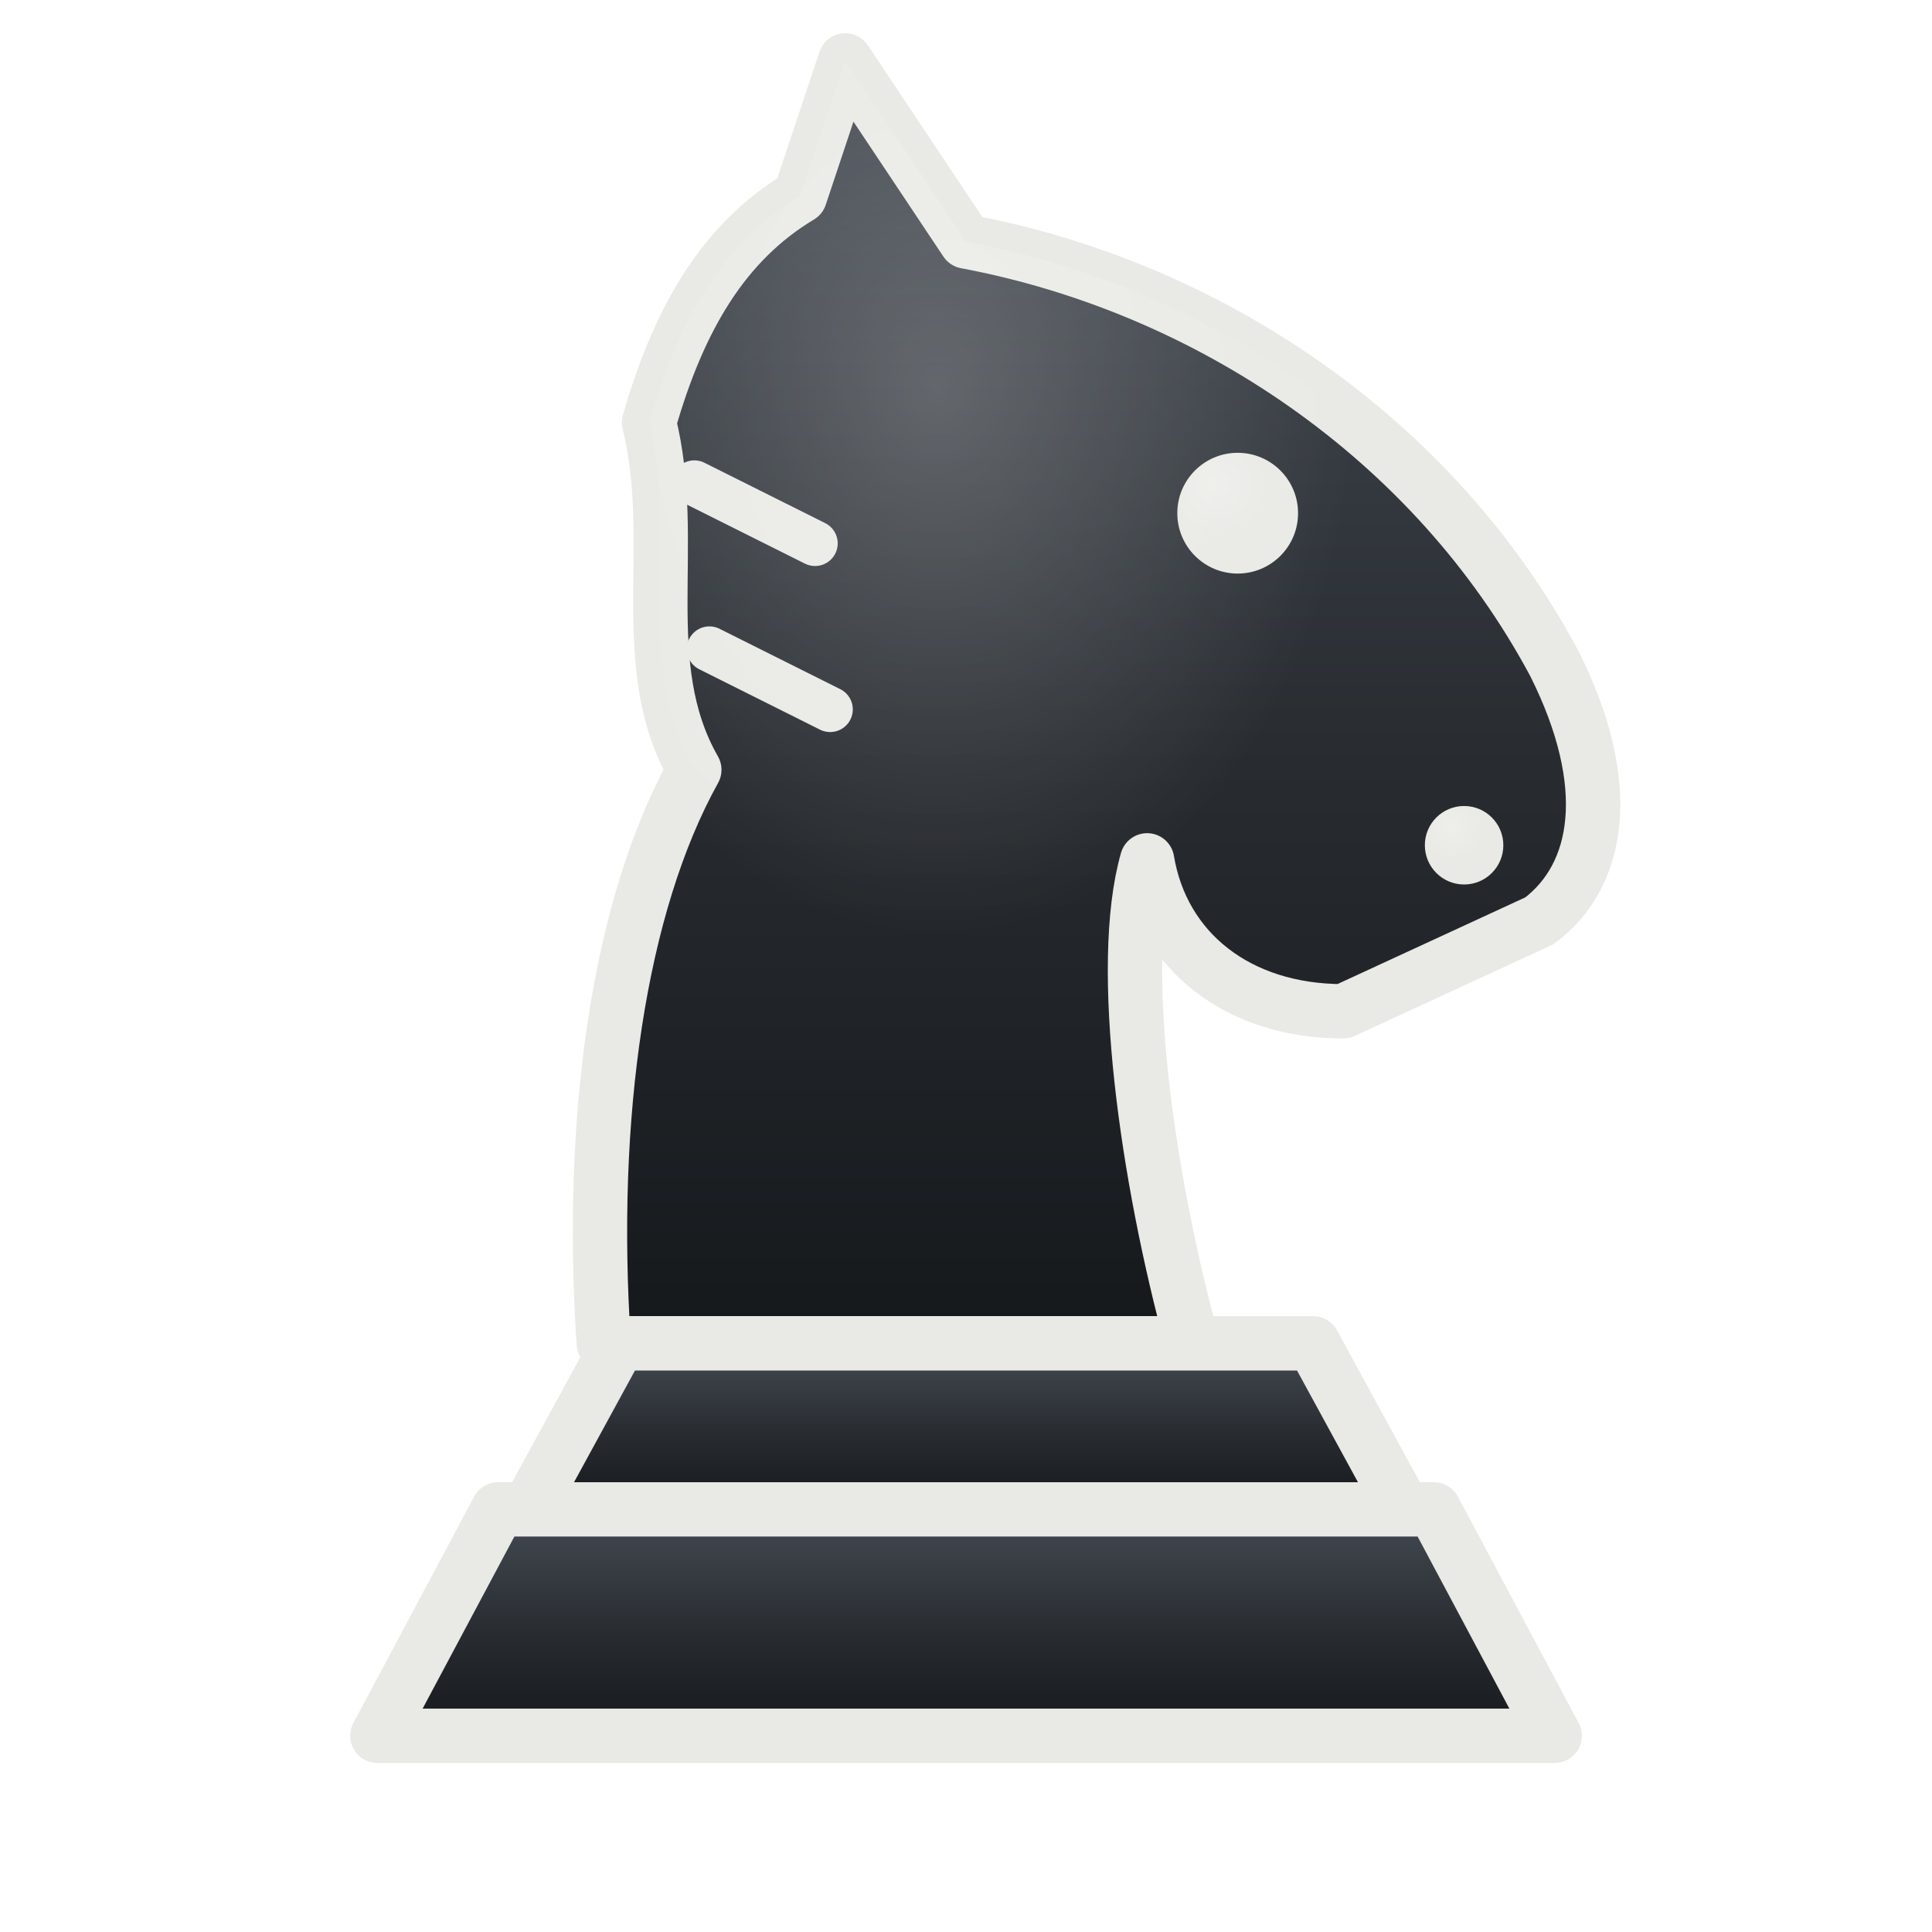
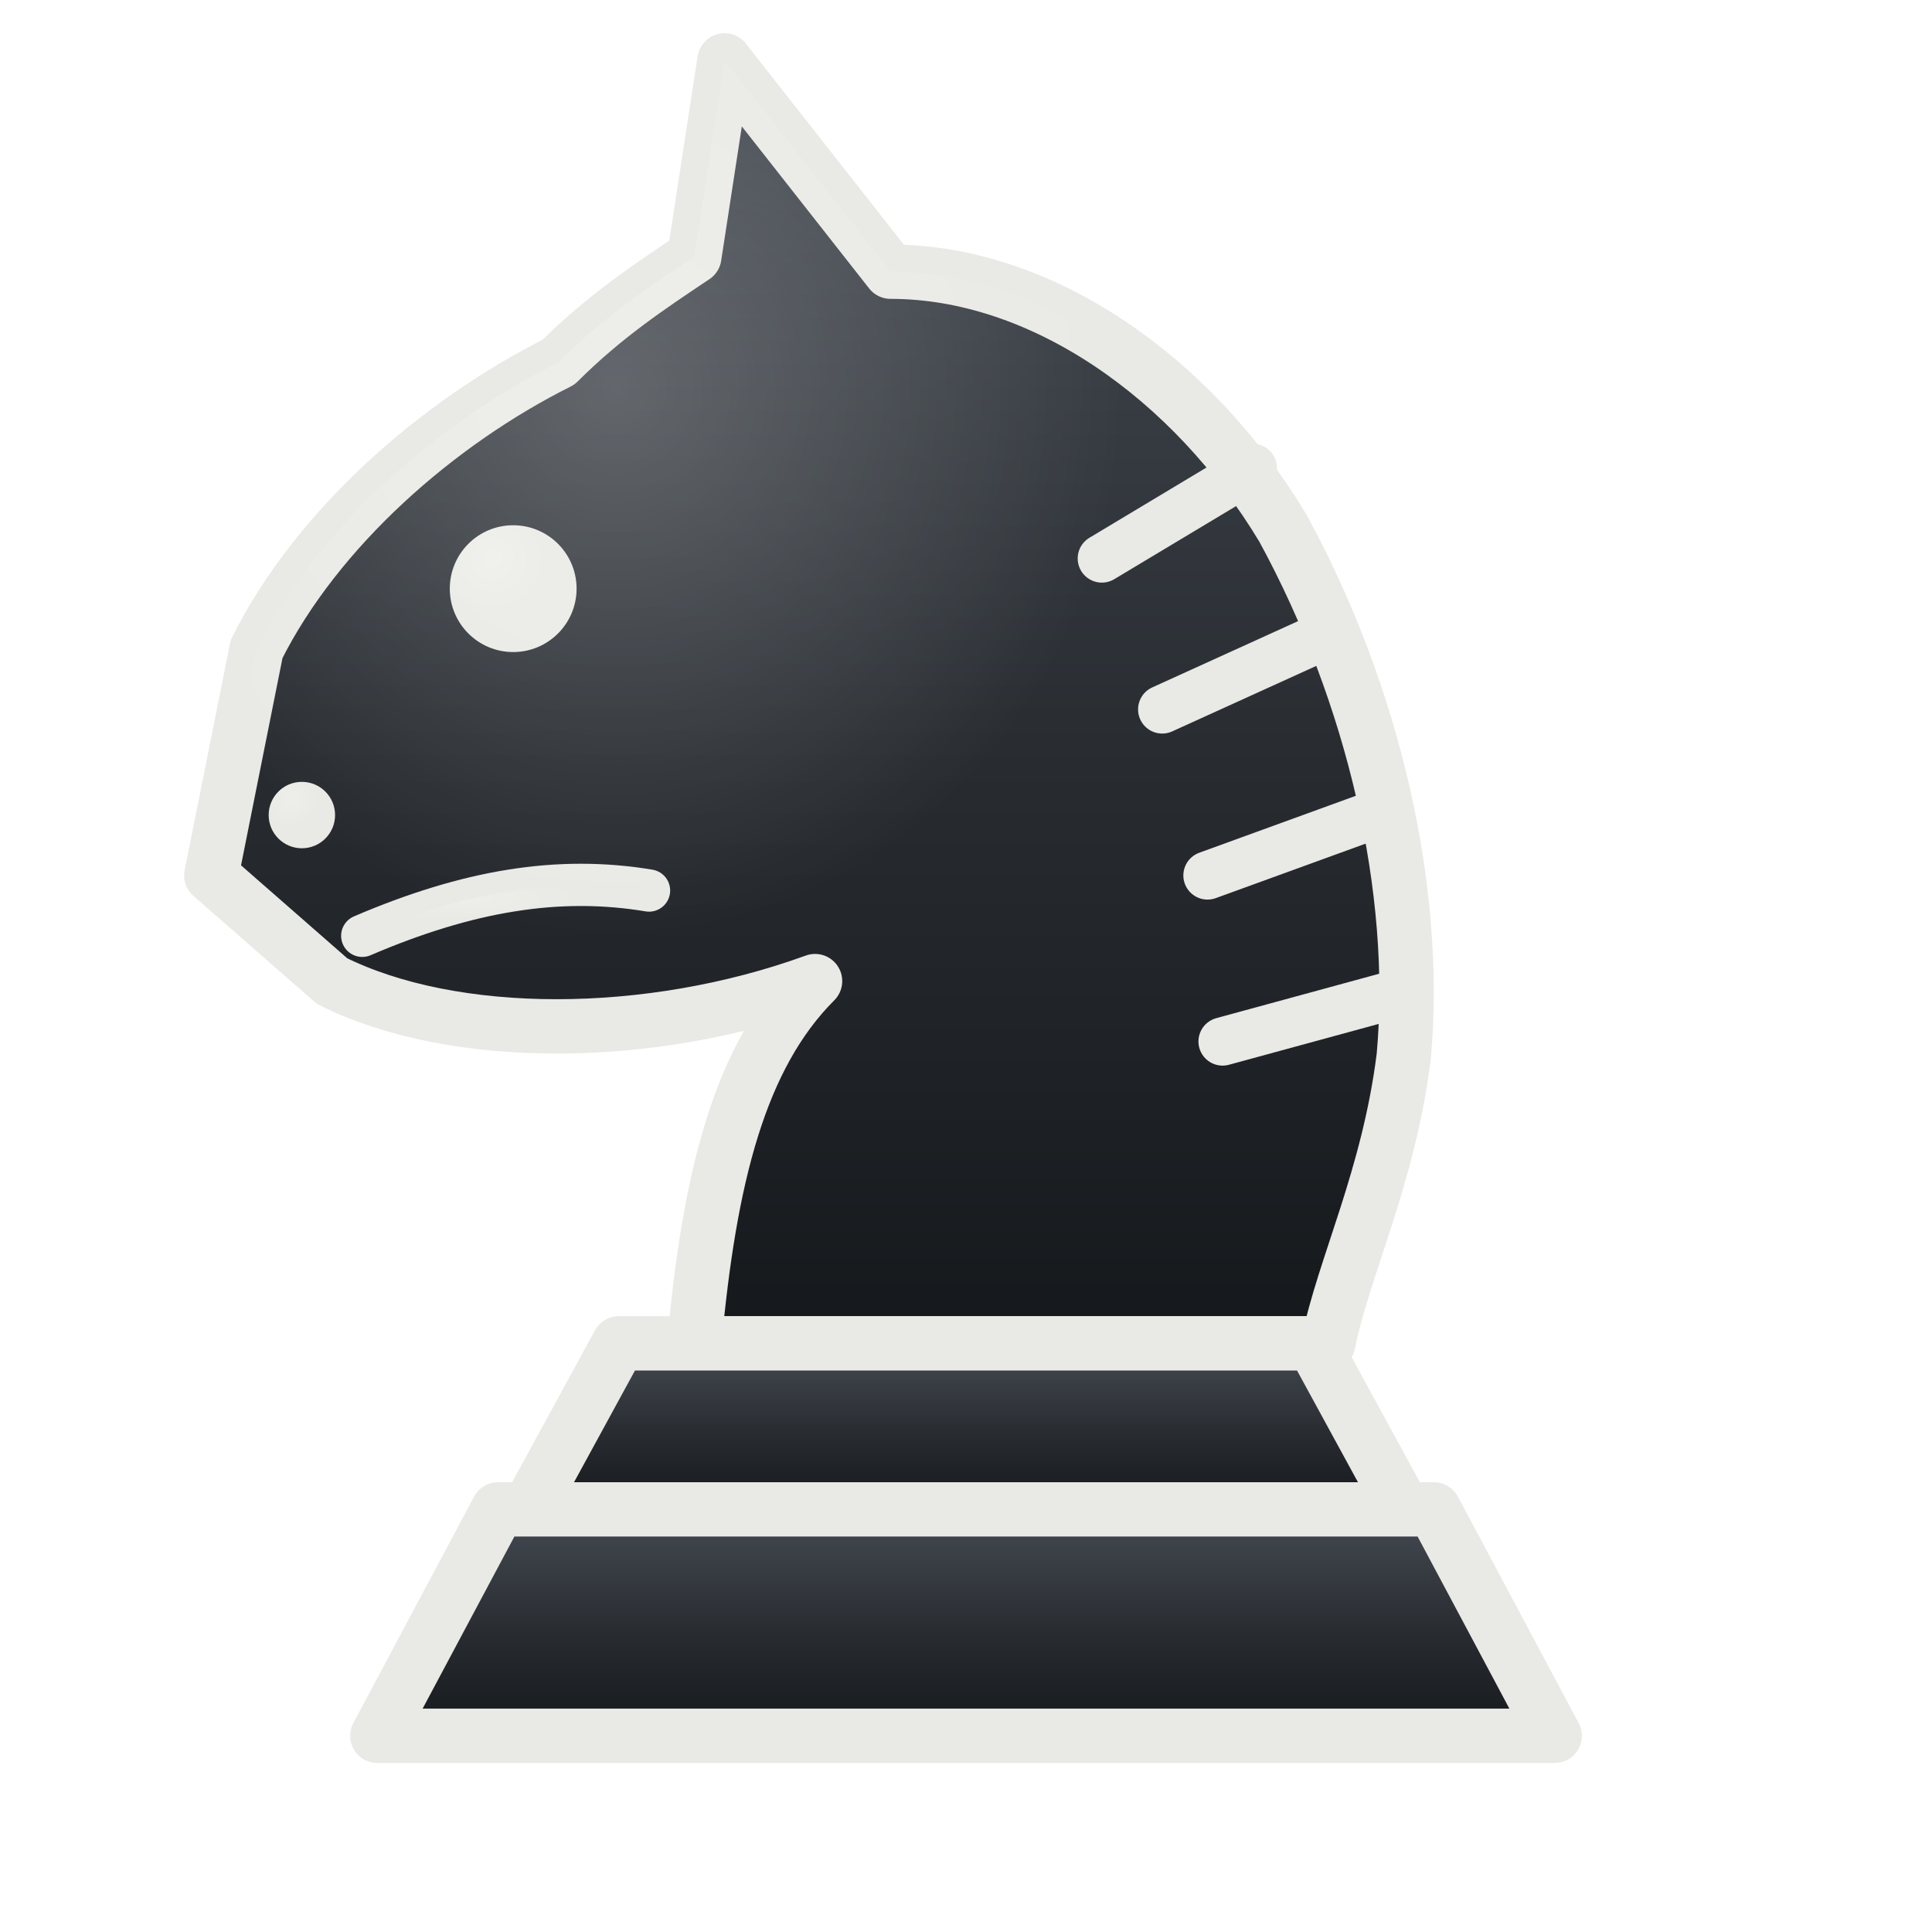
<svg xmlns="http://www.w3.org/2000/svg" width="64" height="64" viewBox="0 0 64 64">
  <defs>
    <linearGradient id="body" x1="0" y1="0" x2="0" y2="1">
      <stop offset="0" stop-color="#454B53" />
      <stop offset="0.55" stop-color="#282C31" />
      <stop offset="1" stop-color="#15181B" />
    </linearGradient>
    <radialGradient id="sheen" cx="0.34" cy="0.26" r="0.42">
      <stop offset="0" stop-color="#FFFFFF" stop-opacity="0.22" />
      <stop offset="1" stop-color="#FFFFFF" stop-opacity="0" />
    </radialGradient>
  </defs>
  <g fill="url(#body)" stroke="#E9E9E5" stroke-width="1.8" stroke-linejoin="round" stroke-linecap="round">
-     <path d="M 20 44.5 C 19.5 37 20.5 30 23 25.5 C 21 22 22.5 18 21.5 14 C 22.5 10.5 24 8 26.5 6.5 L 28 2 L 32 8 C 40 9.5 47.5 14.5 51.5 22 C 53.5 26 53 29 51 30.5 L 44.5 33.5 C 41 33.5 38.5 31.5 38 28.5 C 37 32 38 39 39.5 44.5 Z" />
-     <path d="M 23 16 L 27 18 M 23.5 21.5 L 27.5 23.5" stroke="#E9E9E5" stroke-width="1.5" fill="none" />
-     <circle cx="41" cy="17" r="2" fill="#E9E9E5" stroke="none" />
-     <circle cx="48.5" cy="28" r="1.3" fill="#E9E9E5" stroke="none" />
+     <path d="M 23 44.5 C 23.5 39 24.5 35 27 32.5 C 21.5 34.5 15 34.5 11 32.5 L 7 29 L 8.5 21.5 C 10.5 17.5 14.5 14 18.5 12 C 20 10.5 21.5 9.5 23 8.5 L 24 2 L 29.5 9 C 34.5 9 39.5 12.5 42.5 17.5 C 45.5 23 47 29.5 46.5 35 C 46 39 44.5 42 44 44.5 Z" />
+     <path d="M 41.5 15.5 L 36.5 18.5 M 44 21 L 38.5 23.5 M 45.5 27 L 40 29 M 46 33 L 40.5 34.5" stroke="#E9E9E5" stroke-width="1.6" fill="none" />
+     <path d="M 12 31 C 15.5 29.5 18.5 29 21.5 29.5" stroke="#E9E9E5" stroke-width="1.4" fill="none" />
+     <circle cx="17" cy="19.5" r="2.1" fill="#E9E9E5" stroke="none" />
+     <circle cx="10" cy="27" r="1.1" fill="#E9E9E5" stroke="none" />
    <path d="M 17.5 50 L 46.5 50 L 43.5 44.5 L 20.5 44.5 Z" />
    <path d="M 12.5 57.5 L 51.5 57.5 L 47.5 50 L 16.5 50 Z" />
  </g>
  <g fill="url(#sheen)" stroke="none" pointer-events="none">
-     <path d="M 20 44.5 C 19.5 37 20.5 30 23 25.5 C 21 22 22.5 18 21.5 14 C 22.5 10.5 24 8 26.5 6.5 L 28 2 L 32 8 C 40 9.5 47.5 14.5 51.5 22 C 53.5 26 53 29 51 30.5 L 44.5 33.5 C 41 33.5 38.5 31.5 38 28.5 C 37 32 38 39 39.5 44.5 Z" />
-     <path d="M 23 16 L 27 18 M 23.5 21.5 L 27.5 23.5" stroke-width="1.5" />
-     <circle cx="41" cy="17" r="2" />
-     <circle cx="48.5" cy="28" r="1.3" />
+     <path d="M 23 44.5 C 23.5 39 24.5 35 27 32.5 C 21.5 34.5 15 34.5 11 32.5 L 7 29 L 8.5 21.5 C 10.5 17.5 14.5 14 18.5 12 C 20 10.5 21.5 9.5 23 8.5 L 24 2 L 29.5 9 C 34.5 9 39.5 12.5 42.5 17.5 C 45.5 23 47 29.5 46.5 35 C 46 39 44.5 42 44 44.5 Z" />
+     <path d="M 41.5 15.5 L 36.5 18.5 M 44 21 L 38.5 23.5 M 45.5 27 L 40 29 M 46 33 L 40.5 34.5" />
+     <path d="M 12 31 C 15.5 29.5 18.5 29 21.5 29.5" stroke-width="1.4" />
+     <circle cx="17" cy="19.5" r="2.1" />
+     <circle cx="10" cy="27" r="1.1" />
  </g>
</svg>
